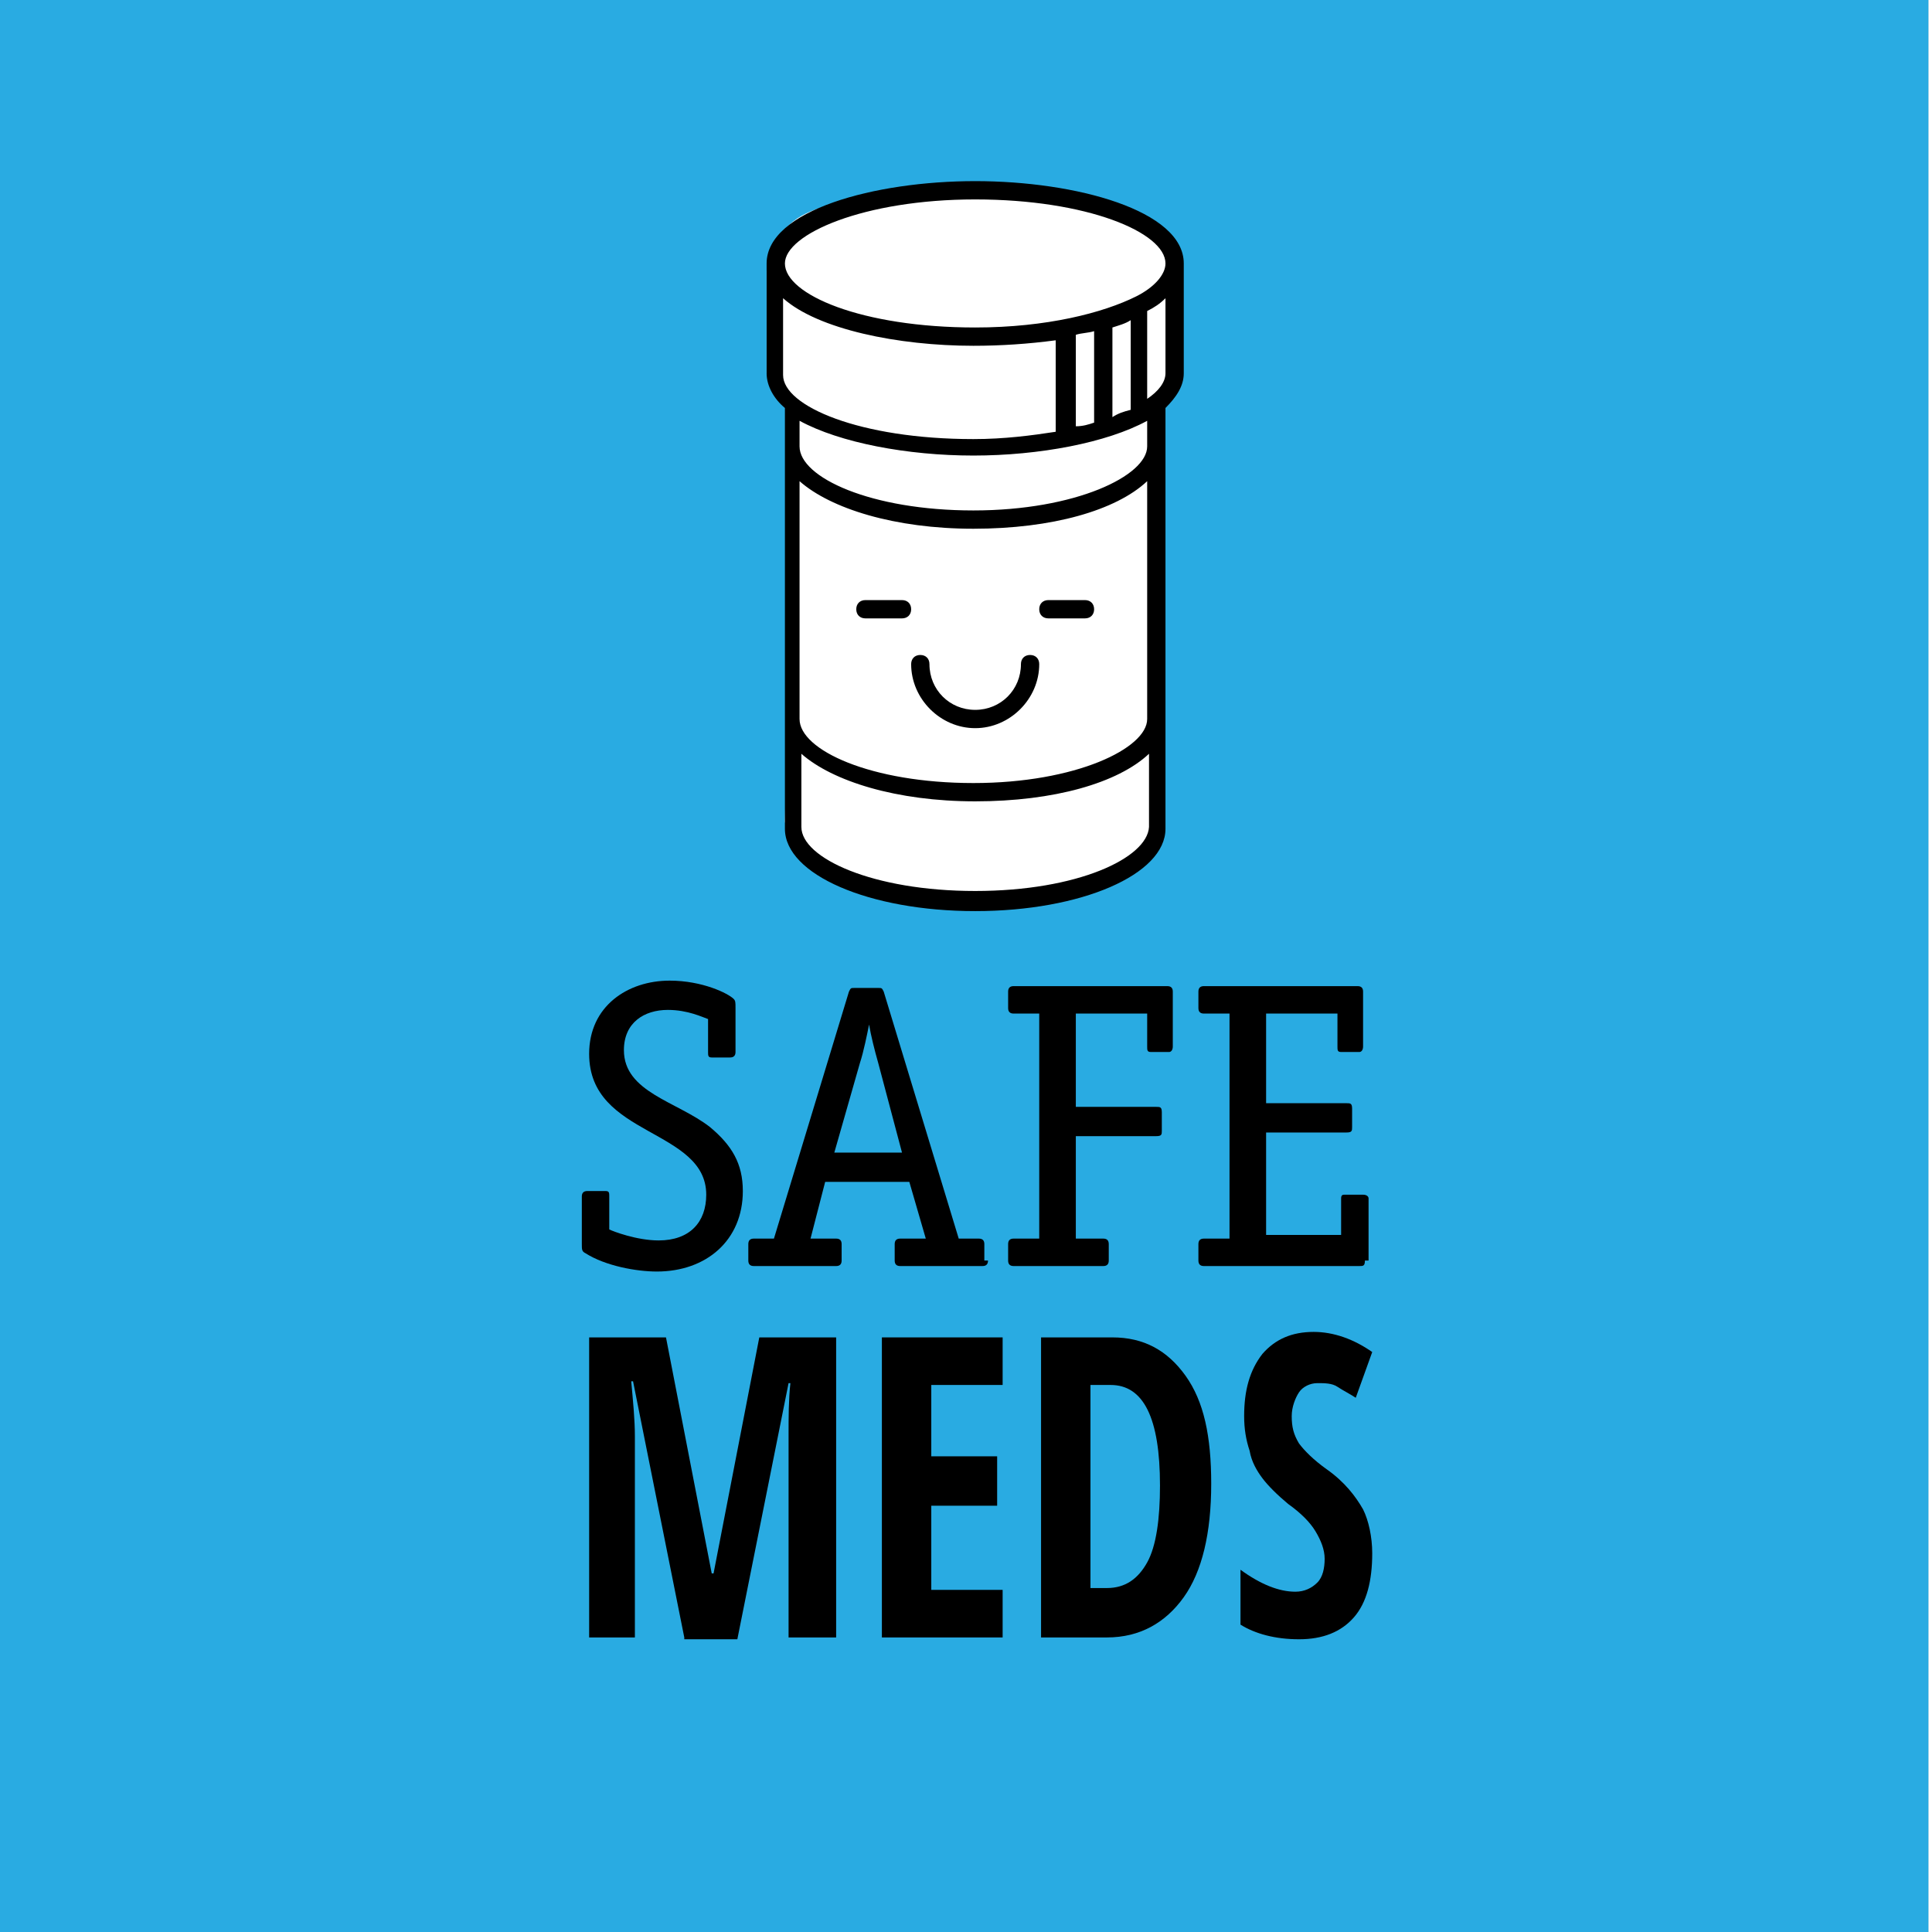
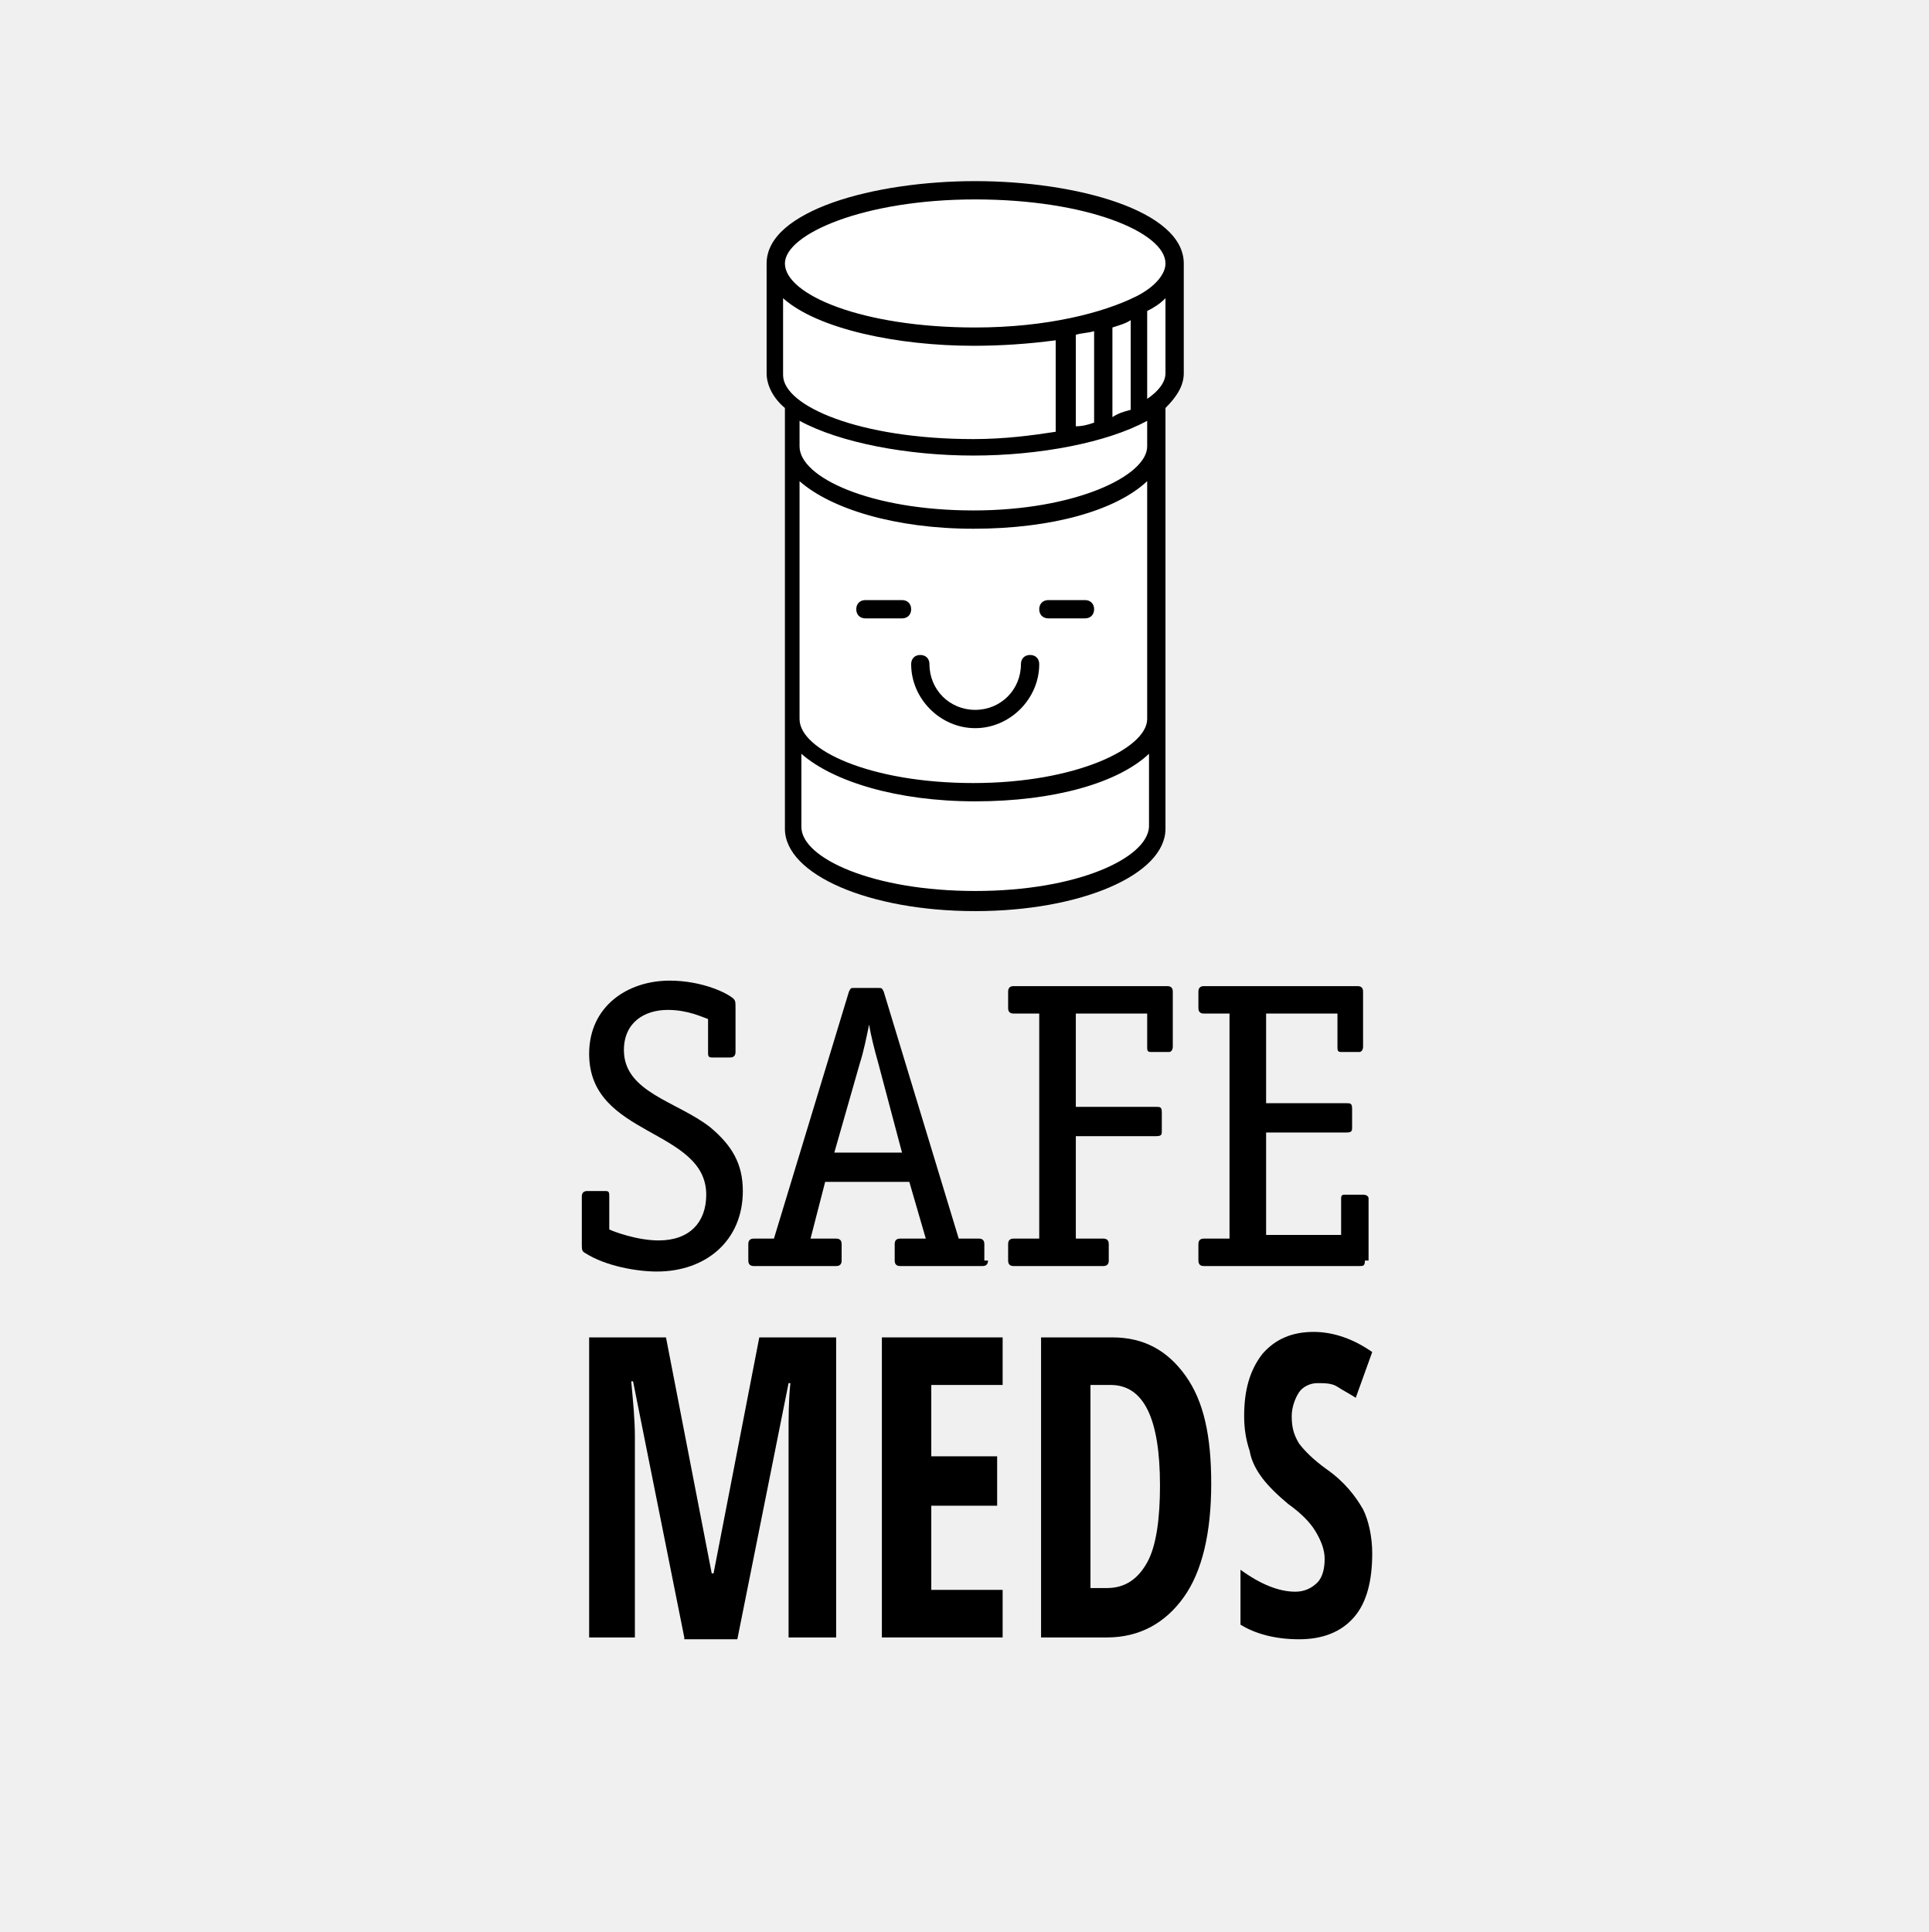
<svg xmlns="http://www.w3.org/2000/svg" version="1.1" id="Layer_1" x="0px" y="0px" viewBox="-1316.4 757.2 105.4 105.6" enable-background="new -1316.4 757.2 105.4 105.6" xml:space="preserve">
-   <rect x="-1316.4" y="757.2" fill="#29ABE2" width="105.4" height="105.6" />
  <g>
    <path d="M-1277.7,812.9c-0.3-0.1-1.1-0.5-2.2-0.5c-1.3,0-2.4,0.7-2.4,2.2c0,2.3,2.9,2.8,4.7,4.2c1.2,1,1.8,2,1.8,3.5   c0,2.7-2,4.4-4.7,4.4c-1.1,0-2.8-0.3-3.9-1c-0.2-0.1-0.2-0.2-0.2-0.5v-2.6c0-0.2,0.1-0.3,0.3-0.3h1c0.2,0,0.2,0.1,0.2,0.3v1.8   c0.2,0.1,1.5,0.6,2.7,0.6c1.7,0,2.6-1,2.6-2.5c0-1.8-1.6-2.6-3.2-3.5c-1.6-0.9-3.2-1.9-3.2-4.2c0-2.6,2.1-4,4.4-4   c1.8,0,3.2,0.7,3.5,1c0.1,0.1,0.1,0.2,0.1,0.5v2.4c0,0.2-0.1,0.3-0.3,0.3h-1c-0.2,0-0.2-0.1-0.2-0.3V812.9z" />
    <path d="M-1262.4,826.1c0,0.2-0.1,0.3-0.3,0.3h-4.5c-0.2,0-0.3-0.1-0.3-0.3v-0.9c0-0.2,0.1-0.3,0.3-0.3h1.4l-0.9-3.1h-4.6l-0.8,3.1   h1.4c0.2,0,0.3,0.1,0.3,0.3v0.9c0,0.2-0.1,0.3-0.3,0.3h-4.5c-0.2,0-0.3-0.1-0.3-0.3v-0.9c0-0.2,0.1-0.3,0.3-0.3h1.1l4.1-13.5   c0.1-0.2,0.1-0.2,0.3-0.2h1.3c0.2,0,0.2,0,0.3,0.2l4.1,13.5h1.1c0.2,0,0.3,0.1,0.3,0.3V826.1z M-1268.4,815.3   c-0.2-0.7-0.4-1.5-0.5-2.1h0c-0.1,0.5-0.3,1.5-0.5,2.1l-1.4,4.9h3.7L-1268.4,815.3z" />
    <path d="M-1256.1,824.9c0.2,0,0.3,0.1,0.3,0.3v0.9c0,0.2-0.1,0.3-0.3,0.3h-4.9c-0.2,0-0.3-0.1-0.3-0.3v-0.9c0-0.2,0.1-0.3,0.3-0.3   h1.4v-12.3h-1.4c-0.2,0-0.3-0.1-0.3-0.3v-0.9c0-0.2,0.1-0.3,0.3-0.3h8.4c0.2,0,0.3,0.1,0.3,0.3v3c0,0.2-0.1,0.3-0.2,0.3h-1   c-0.2,0-0.2-0.1-0.2-0.3v-1.8h-3.9v5.1h4.4c0.2,0,0.3,0,0.3,0.3v1c0,0.2,0,0.3-0.3,0.3h-4.4v5.6H-1256.1z" />
    <path d="M-1241.8,826.1c0,0.3-0.1,0.3-0.3,0.3h-8.5c-0.2,0-0.3-0.1-0.3-0.3v-0.9c0-0.2,0.1-0.3,0.3-0.3h1.4v-12.3h-1.4   c-0.2,0-0.3-0.1-0.3-0.3v-0.9c0-0.2,0.1-0.3,0.3-0.3h8.4c0.2,0,0.3,0.1,0.3,0.3v3c0,0.2-0.1,0.3-0.2,0.3h-1c-0.2,0-0.2-0.1-0.2-0.3   v-1.8h-3.9v4.9h4.4c0.2,0,0.3,0,0.3,0.3v1c0,0.2,0,0.3-0.3,0.3h-4.4v5.6h4.1v-2c0-0.2,0.1-0.2,0.2-0.2h1c0.2,0,0.3,0.1,0.3,0.2   V826.1z" />
  </g>
  <path fill="#FFFFFF" d="M-1274.5,772v5.6l1.5,2l-0.5,22.5c0,0,0.4,4.4,11.1,4.5c0,0,8.5-0.4,9.3-4.4v-22.8l1-1.9v-6.5  c0,0-2.2-4-11-3.5C-1271.9,768.2-1273.6,768.3-1274.5,772z" />
  <g>
    <path d="M-1279,846.7l-2.8-14h-0.1c0.1,1.1,0.2,2.1,0.2,3v11h-2.5v-16.4h4.2l2.5,12.9h0.1l2.5-12.9h4.2v16.4h-2.6v-11.1   c0-0.9,0-1.9,0.1-2.8h-0.1l-2.8,14H-1279z" />
    <path d="M-1261.6,846.7h-6.6v-16.4h6.6v2.6h-3.9v3.9h3.6v2.7h-3.6v4.6h3.9V846.7z" />
    <path d="M-1250.2,838.3c0,2.7-0.5,4.8-1.5,6.2c-1,1.4-2.4,2.2-4.2,2.2h-3.6v-16.4h3.9c1.7,0,3,0.7,4,2.1   C-1250.6,833.8-1250.2,835.7-1250.2,838.3z M-1253,838.4c0-3.7-0.9-5.5-2.7-5.5h-1.1V844h0.9c1,0,1.7-0.5,2.2-1.4   C-1253.2,841.7-1253,840.2-1253,838.4z" />
    <path d="M-1241.4,842.1c0,1.5-0.3,2.7-1,3.5c-0.7,0.8-1.7,1.2-3,1.2c-1.3,0-2.4-0.3-3.2-0.8v-3c1.1,0.8,2.1,1.2,3,1.2   c0.5,0,0.9-0.2,1.2-0.5c0.3-0.3,0.4-0.8,0.4-1.3c0-0.5-0.2-1-0.5-1.5c-0.3-0.5-0.8-1-1.5-1.5c-0.6-0.5-1.1-1-1.4-1.4   c-0.3-0.4-0.6-0.9-0.7-1.5c-0.2-0.6-0.3-1.2-0.3-1.9c0-1.4,0.3-2.5,1-3.4c0.7-0.8,1.6-1.2,2.8-1.2c1.1,0,2.2,0.4,3.2,1.1l-0.9,2.5   c-0.3-0.2-0.7-0.4-1-0.6c-0.3-0.2-0.7-0.2-1.1-0.2c-0.4,0-0.8,0.2-1,0.5s-0.4,0.8-0.4,1.3c0,0.6,0.1,1,0.4,1.5   c0.3,0.4,0.8,0.9,1.5,1.4c1,0.7,1.6,1.5,2,2.2C-1241.6,840.3-1241.4,841.2-1241.4,842.1z" />
  </g>
  <path d="M-1265.6,793.5c0-0.3-0.2-0.5-0.5-0.5c-0.3,0-0.5,0.2-0.5,0.5c0,1.9,1.6,3.5,3.5,3.5s3.5-1.6,3.5-3.5c0-0.3-0.2-0.5-0.5-0.5  c-0.3,0-0.5,0.2-0.5,0.5c0,1.4-1.1,2.5-2.5,2.5C-1264.5,796-1265.6,794.9-1265.6,793.5z" />
  <path d="M-1267.1,790h-2c-0.3,0-0.5,0.2-0.5,0.5s0.2,0.5,0.5,0.5h2c0.3,0,0.5-0.2,0.5-0.5S-1266.8,790-1267.1,790z" />
  <path d="M-1259.1,791h2c0.3,0,0.5-0.2,0.5-0.5c0-0.3-0.2-0.5-0.5-0.5h-2c-0.3,0-0.5,0.2-0.5,0.5  C-1259.6,790.8-1259.4,791-1259.1,791z" />
  <path d="M-1263.1,767.1c-5.5,0-11.4,1.6-11.4,4.5v6c0,0.7,0.4,1.4,1,1.9c0,0,0,0,0,0.1v22.9c0,2.5,4.6,4.5,10.4,4.5s10.4-2,10.4-4.5  v-22.9c0,0,0,0,0-0.1c0.6-0.6,1-1.2,1-1.9v-6C-1251.7,768.7-1257.6,767.1-1263.1,767.1z M-1273.6,773.5c1.9,1.7,6.3,2.6,10.4,2.6  c1.5,0,3-0.1,4.5-0.3v5c-1.3,0.2-2.8,0.4-4.5,0.4c-6.2,0-10.4-1.8-10.4-3.5V773.5z M-1253.7,796.5c0,1.6-3.9,3.5-9.5,3.5  s-9.5-1.8-9.5-3.5v-13c1.7,1.5,5.2,2.6,9.5,2.6s7.8-1,9.5-2.6V796.5z M-1253.7,781.6c0,1.6-3.9,3.5-9.5,3.5s-9.5-1.8-9.5-3.5v-1.4  c2.2,1.2,5.9,1.9,9.5,1.9s7.3-0.7,9.5-1.9V781.6z M-1255.6,780v-4.9c0.3-0.1,0.7-0.2,1-0.4v4.9C-1255,779.7-1255.3,779.8-1255.6,780  z M-1256.6,780.3c-0.3,0.1-0.6,0.2-1,0.2v-5c0.3-0.1,0.7-0.1,1-0.2V780.3z M-1263.1,805.9c-5.6,0-9.5-1.8-9.5-3.5v-4  c1.7,1.5,5.2,2.6,9.5,2.6s7.8-1,9.5-2.6v4C-1253.7,804.1-1257.5,805.9-1263.1,805.9z M-1252.7,777.6c0,0.5-0.4,1-1,1.4v-4.8  c0.4-0.2,0.7-0.4,1-0.7V777.6z M-1254.3,773.4C-1254.3,773.4-1254.3,773.4-1254.3,773.4c-1.8,0.9-4.9,1.7-8.8,1.7  c-6.2,0-10.4-1.8-10.4-3.5c0-1.6,4.3-3.5,10.4-3.5s10.4,1.8,10.4,3.5C-1252.7,772.2-1253.3,772.9-1254.3,773.4z" />
</svg>
